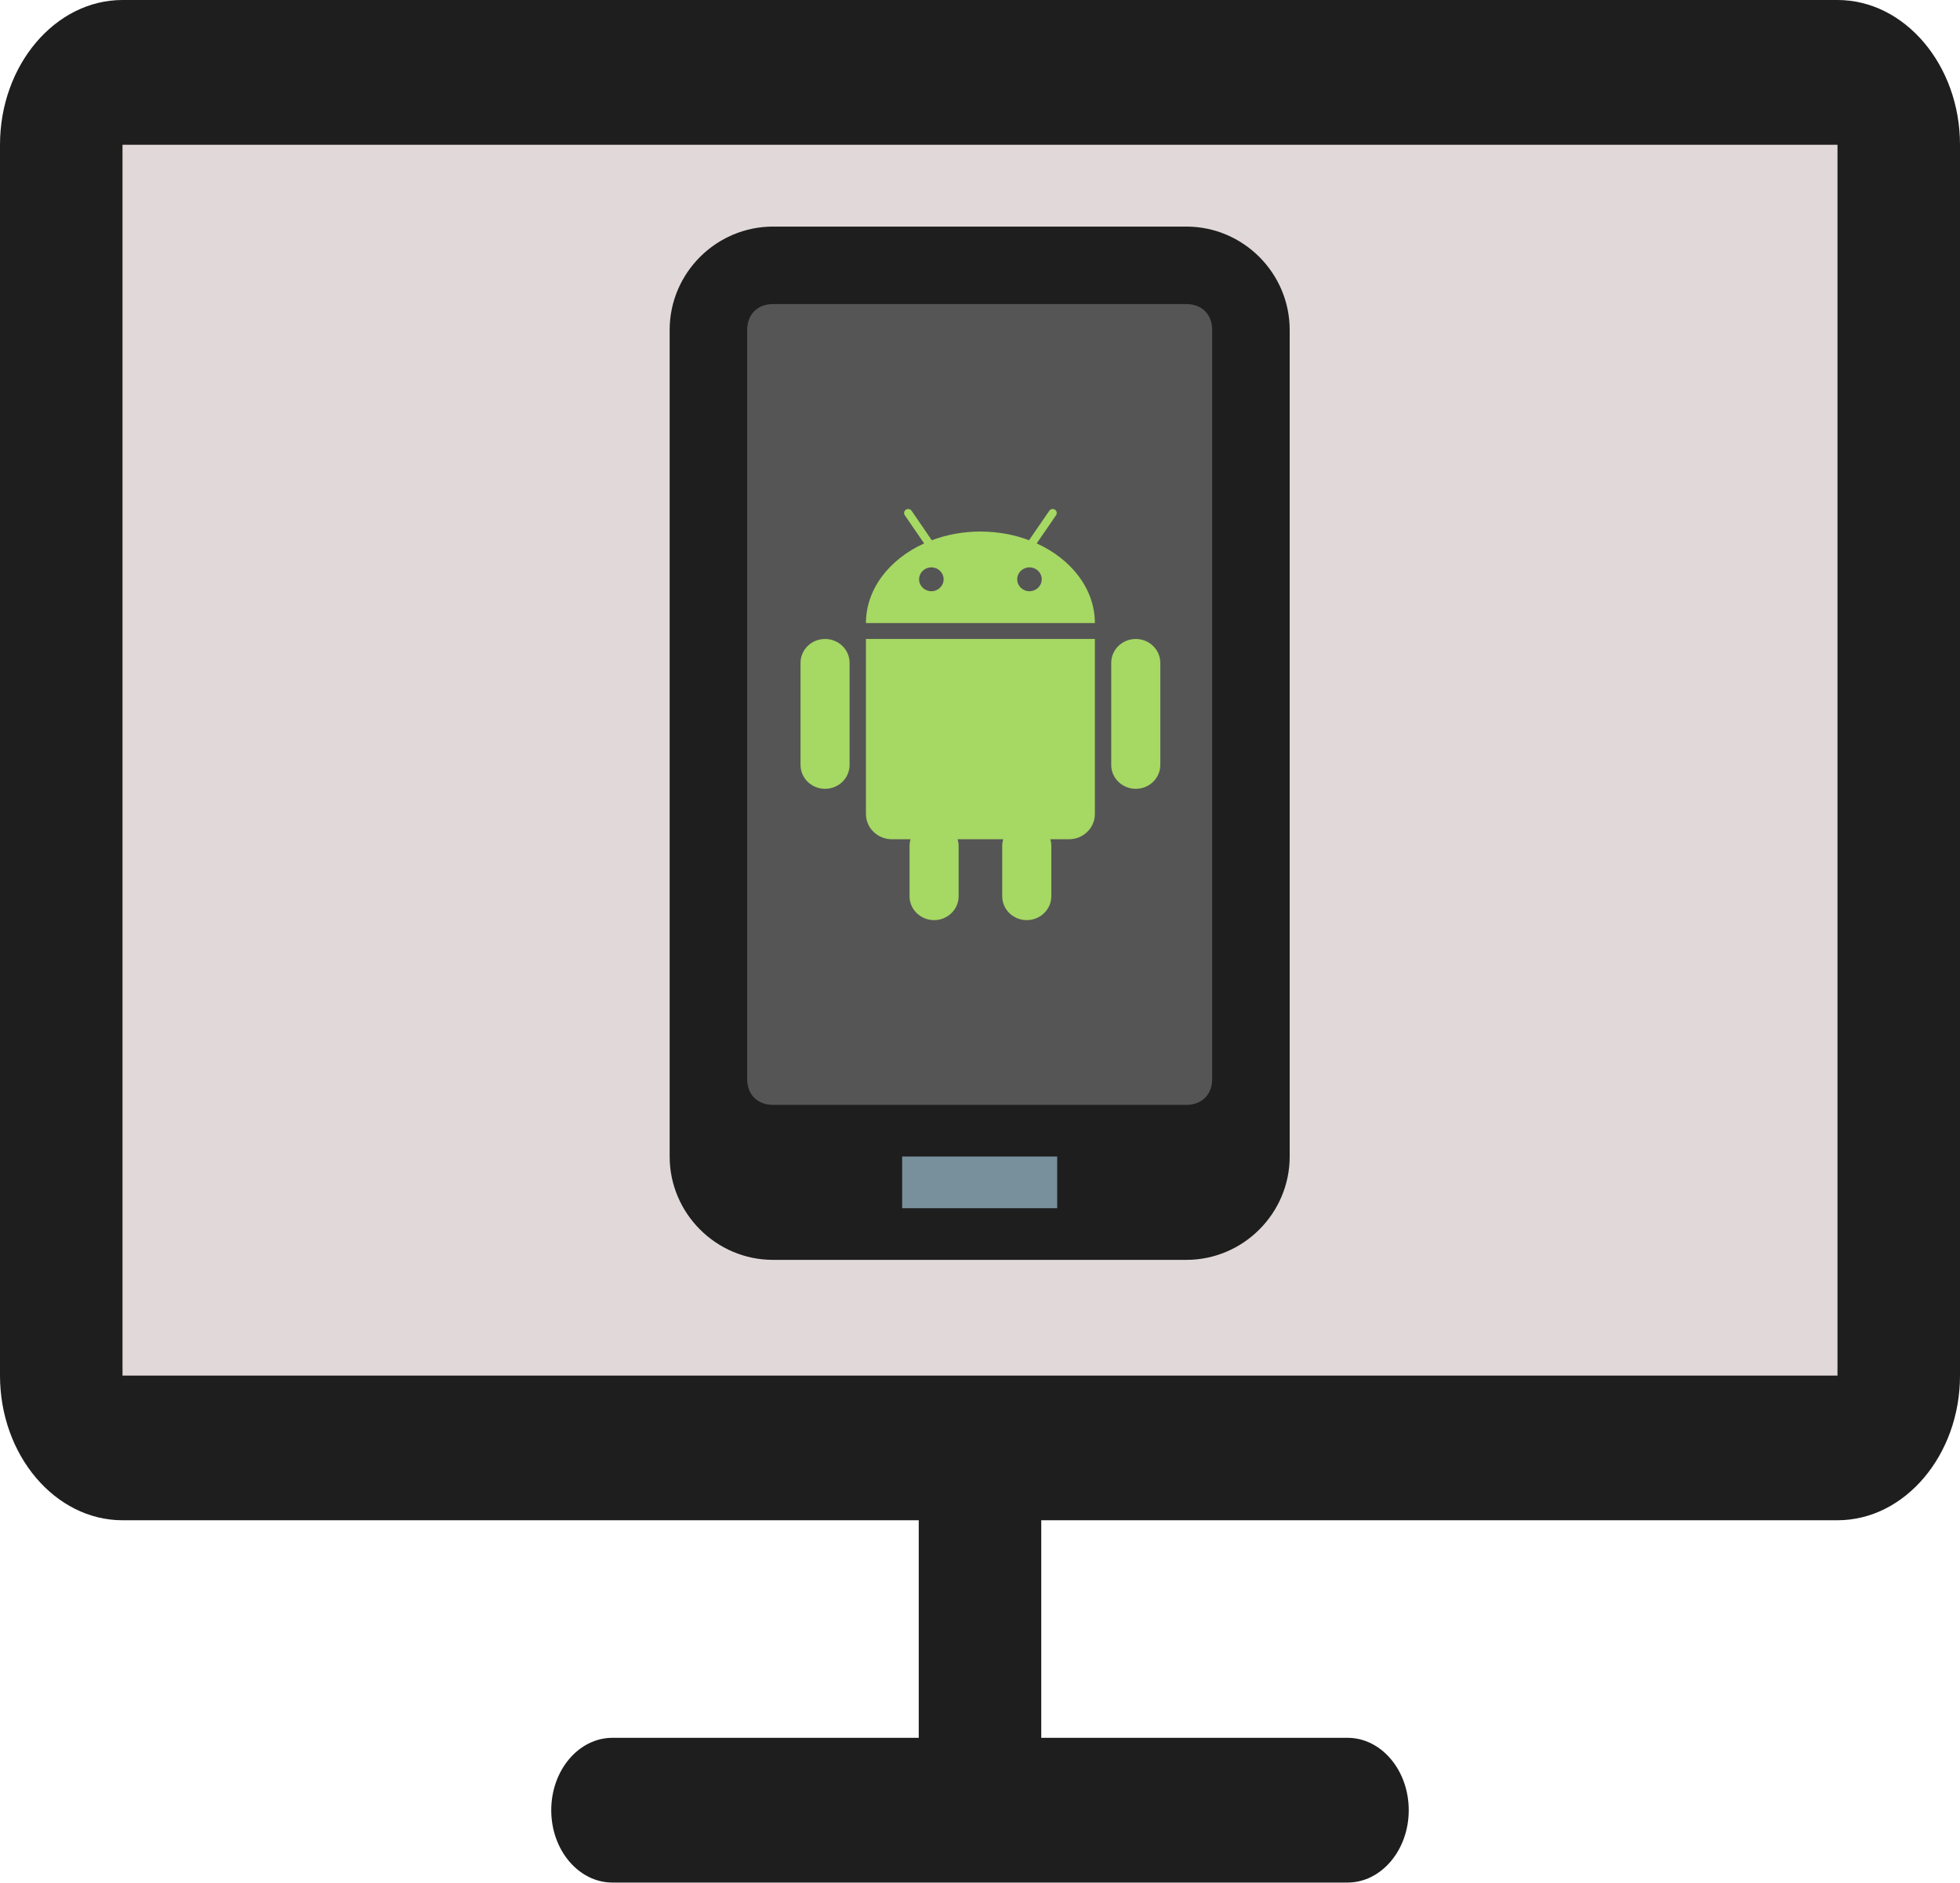
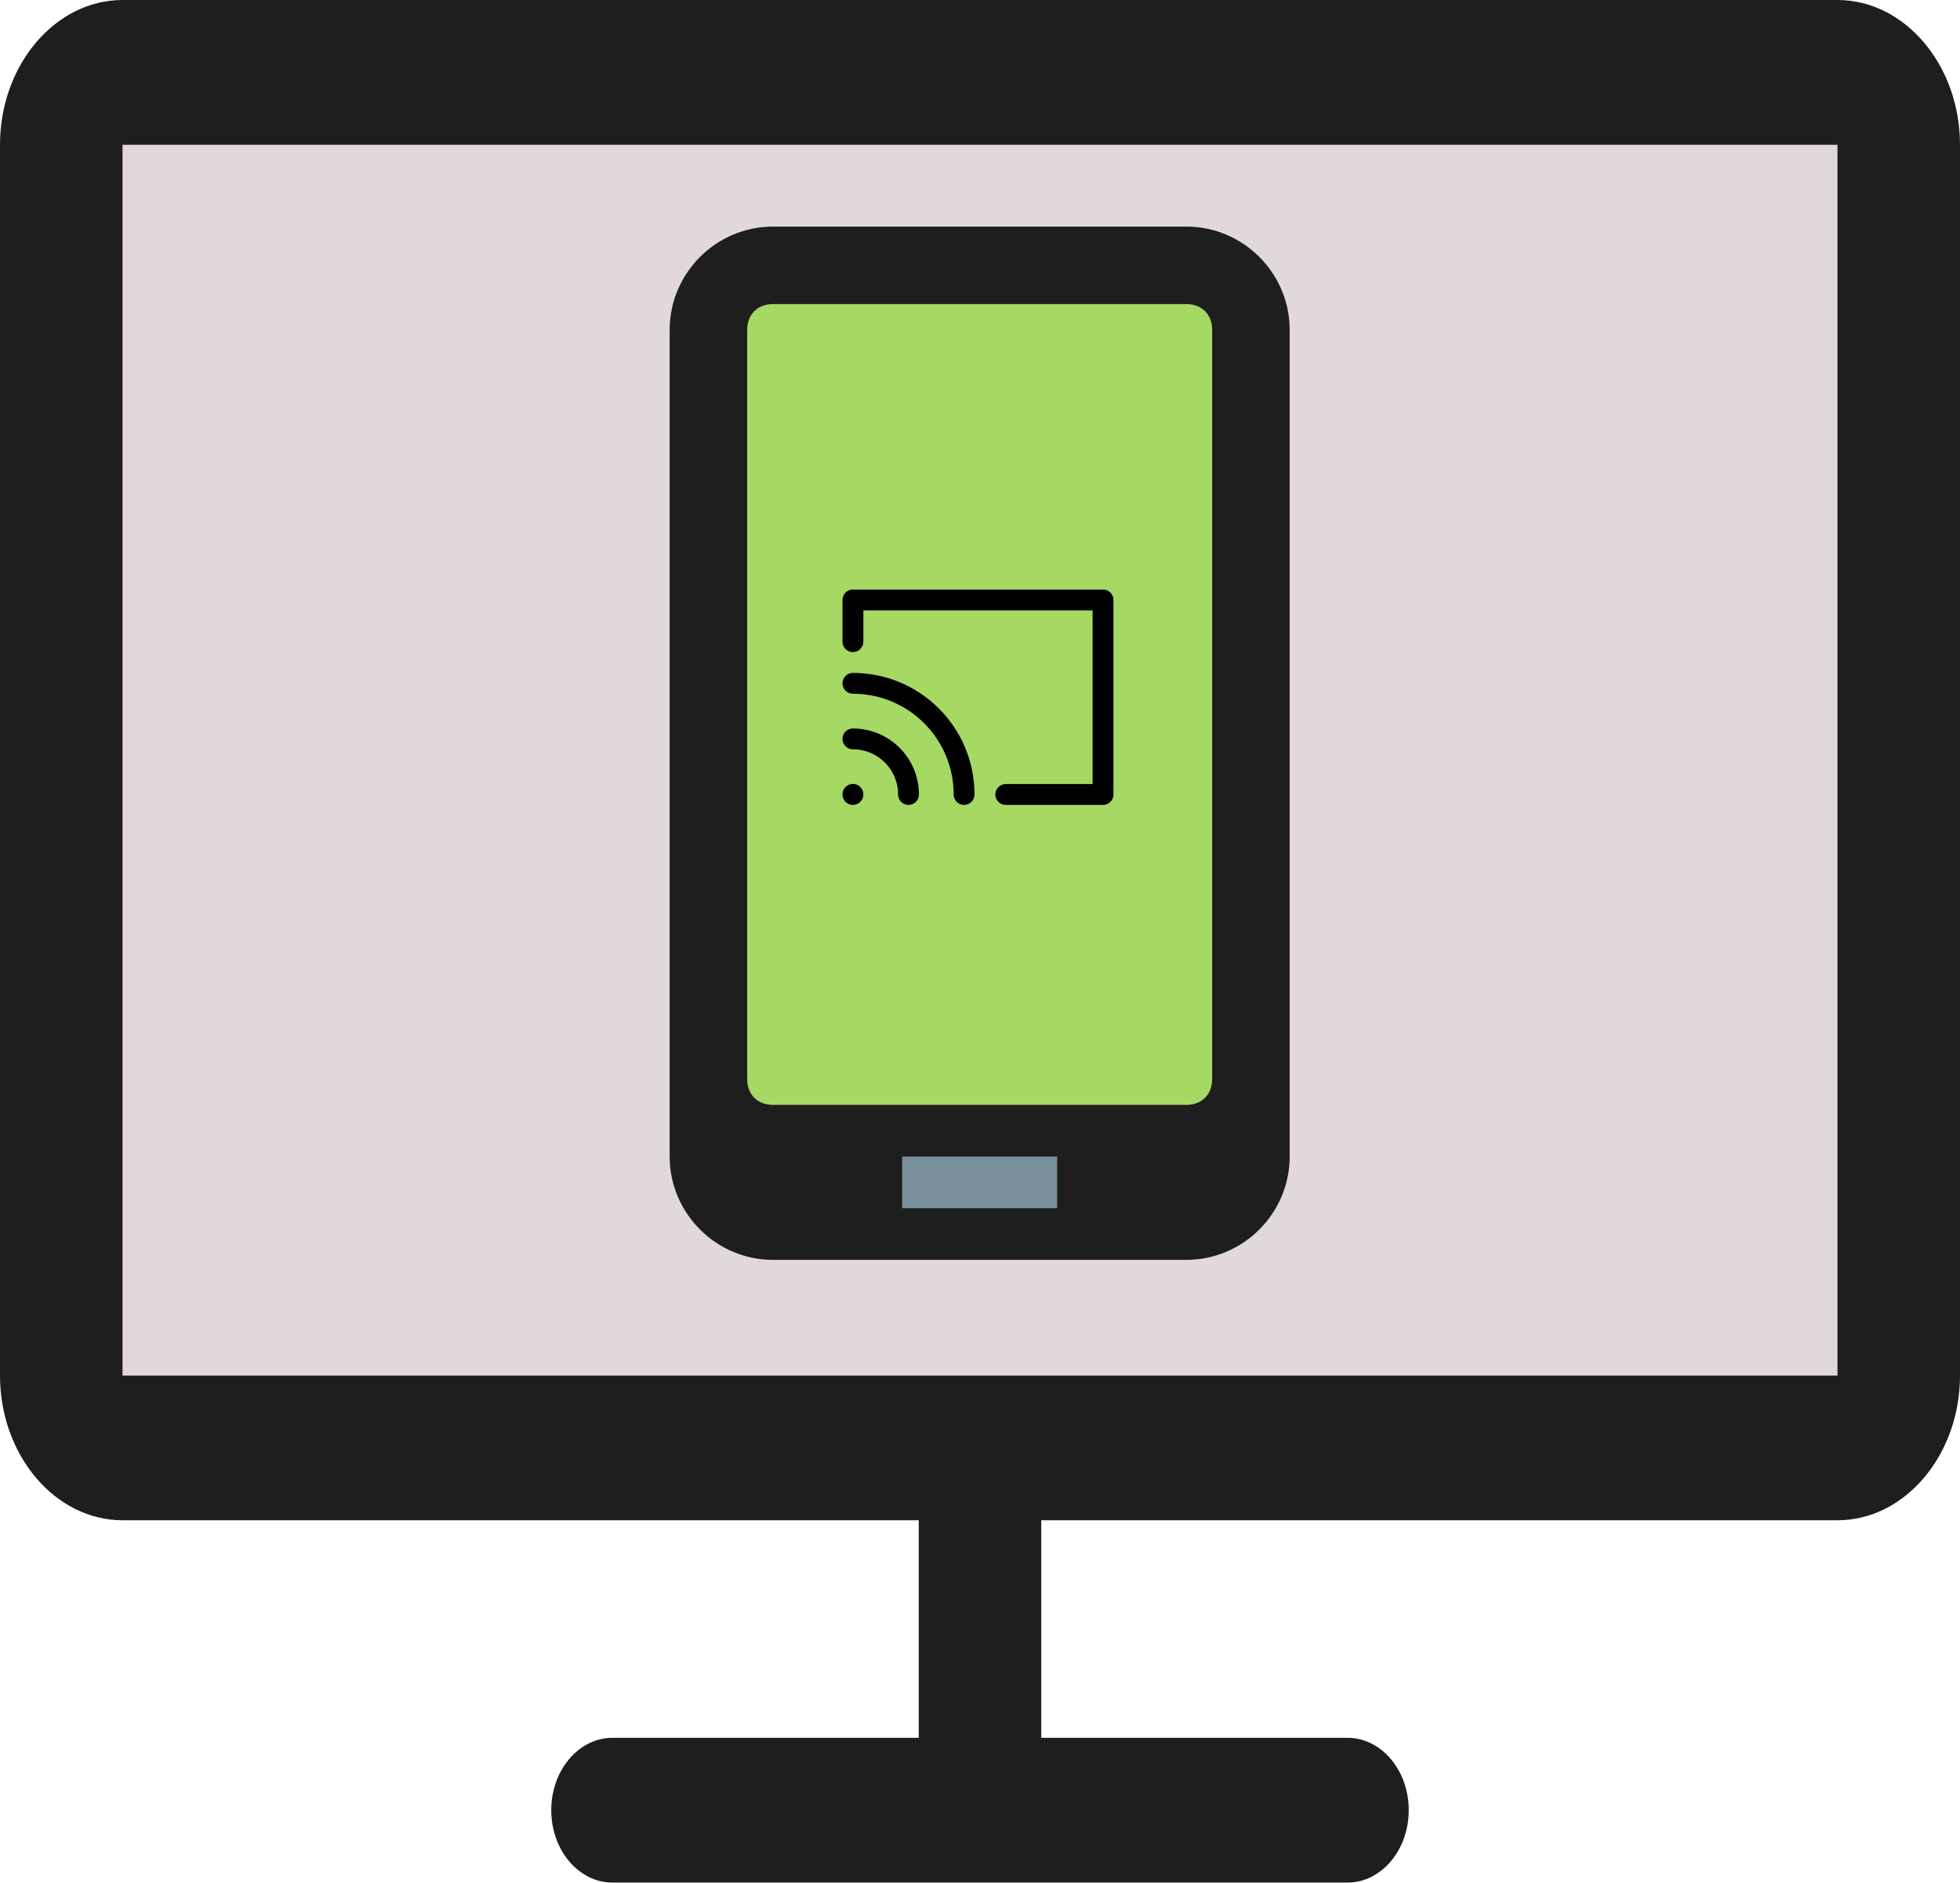
<svg xmlns="http://www.w3.org/2000/svg" viewBox="129.233 140.746 141.063 135.502">
  <rect x="133.531" y="146.361" width="132.692" height="98.934" style="stroke: rgb(0, 0, 0); fill: rgb(225, 217, 217);" />
  <path d="M 261.479 140.746 L 138.05 140.746 C 133.205 140.746 129.233 145.435 129.233 151.165 L 129.233 239.756 C 129.233 245.481 133.2 250.17 138.05 250.17 L 195.356 250.17 L 195.356 265.829 L 173.315 265.829 C 170.881 265.829 168.907 268.163 168.907 271.039 C 168.907 273.914 170.881 276.248 173.315 276.248 L 226.214 276.248 C 228.646 276.248 230.621 273.914 230.621 271.039 C 230.621 268.163 228.646 265.829 226.214 265.829 L 204.173 265.829 L 204.173 250.17 L 261.479 250.17 C 266.324 250.17 270.296 245.481 270.296 239.756 L 270.296 151.165 C 270.296 145.435 266.324 140.746 261.479 140.746 Z M 261.479 239.756 L 138.05 239.756 L 138.05 151.165 L 261.479 151.165 L 261.479 239.756 Z" style="fill: rgb(30, 30, 30);" />
  <path d="M 177.429 223.99 L 177.429 164.492 C 177.429 160.402 180.776 157.055 184.867 157.055 L 214.615 157.055 C 218.707 157.055 222.053 160.402 222.053 164.492 L 222.053 223.99 C 222.053 228.081 218.707 231.428 214.615 231.428 L 184.867 231.428 C 180.776 231.428 177.429 228.081 177.429 223.99 Z" style="fill: rgb(30, 30, 30);" />
-   <path d="M 214.615 162.632 L 184.867 162.632 C 183.75 162.632 183.008 163.377 183.008 164.492 L 183.008 218.413 C 183.008 219.529 183.75 220.272 184.867 220.272 L 214.615 220.272 C 215.732 220.272 216.474 219.529 216.474 218.413 L 216.474 164.492 C 216.474 163.377 215.732 162.632 214.615 162.632 Z" style="fill: rgb(85, 85, 85);" />
+   <path d="M 214.615 162.632 L 184.867 162.632 C 183.75 162.632 183.008 163.377 183.008 164.492 L 183.008 218.413 C 183.008 219.529 183.75 220.272 184.867 220.272 L 214.615 220.272 C 215.732 220.272 216.474 219.529 216.474 218.413 L 216.474 164.492 C 216.474 163.377 215.732 162.632 214.615 162.632 Z" style="fill: rgb(166, 216, 100);" />
  <path d="M 194.162 223.99 L 205.319 223.99 L 205.319 227.71 L 194.162 227.71 L 194.162 223.99 Z" fill="#78909C" style="" />
  <g id="Icons" stroke="none" stroke-width="1" fill="none" fill-rule="evenodd" transform="matrix(0.6165, 0, 0, 0.6165, 186.8475, 177.3821)" style="">
-     <g id="Color-" transform="translate(-304, -560)" fill="#95CF00">
-       <path d="M330.727,569.601 C329.935,569.601 329.295,568.977 329.295,568.207 C329.295,567.436 329.935,566.815 330.727,566.815 C331.519,566.815 332.159,567.436 332.159,568.207 C332.159,568.977 331.519,569.601 330.727,569.601 L330.727,569.601 Z M319.273,569.601 C318.481,569.601 317.841,568.977 317.841,568.207 C317.841,567.436 318.481,566.815 319.273,566.815 C320.065,566.815 320.705,567.436 320.705,568.207 C320.705,568.977 320.065,569.601 319.273,569.601 L319.273,569.601 Z M331.574,564.019 L332.107,563.234 L332.641,562.461 L333.83,560.722 C333.978,560.508 333.917,560.22 333.696,560.079 C333.479,559.935 333.18,559.994 333.038,560.209 L331.223,562.853 L330.678,563.649 C328.952,562.997 327.03,562.633 325,562.633 C322.973,562.633 321.048,562.997 319.322,563.649 L318.78,562.853 L318.244,562.071 L316.968,560.209 C316.82,559.994 316.524,559.938 316.304,560.079 C316.086,560.22 316.025,560.508 316.17,560.722 L317.359,562.461 L317.893,563.234 L318.429,564.019 C314.378,565.856 311.638,569.336 311.638,573.318 L338.362,573.318 C338.362,569.336 335.622,565.856 331.574,564.019 Z M311.844,575.175 L311.638,575.175 L311.638,595.613 C311.638,597.236 312.992,598.557 314.662,598.557 L316.843,598.557 C316.768,598.802 316.727,599.059 316.727,599.33 L316.727,605.214 C316.727,606.753 318.012,608 319.592,608 C321.172,608 322.457,606.753 322.457,605.214 L322.457,599.33 C322.457,599.059 322.413,598.802 322.341,598.557 L327.659,598.557 C327.587,598.802 327.546,599.059 327.546,599.33 L327.546,605.214 C327.546,606.753 328.828,608 330.408,608 C331.991,608 333.276,606.753 333.276,605.214 L333.276,599.33 C333.276,599.059 333.232,598.802 333.157,598.557 L335.341,598.557 C337.011,598.557 338.362,597.236 338.362,595.613 L338.362,575.175 L311.844,575.175 Z M306.865,575.175 C305.282,575.175 304,576.422 304,577.96 L304,589.884 C304,591.422 305.282,592.67 306.865,592.67 C308.445,592.67 309.727,591.422 309.727,589.884 L309.727,577.96 C309.727,576.422 308.445,575.175 306.865,575.175 Z M343.138,575.175 C341.555,575.175 340.273,576.422 340.273,577.96 L340.273,589.884 C340.273,591.422 341.555,592.67 343.138,592.67 C344.718,592.67 346,591.422 346,589.884 L346,577.96 C346,576.422 344.718,575.175 343.138,575.175 Z" id="Android" style="fill: rgb(166, 216, 100);" />
-     </g>
+     <g id="Color-" transform="translate(-304, -560)" fill="#95CF00" />
  </g>
+   <path d="M 190.619 186.93 L 190.619 183.93 L 208.619 183.93 L 208.619 197.93 L 201.619 197.93 M 190.619 193.93 C 192.828 193.93 194.619 195.721 194.619 197.93 M 190.619 189.93 C 195.037 189.93 198.619 193.512 198.619 197.93 M 190.619 197.92 L 190.619 197.93" stroke="#000000" stroke-width="1.5" stroke-linecap="round" stroke-linejoin="round" style="fill: rgba(0, 0, 0, 0);" />
</svg>
